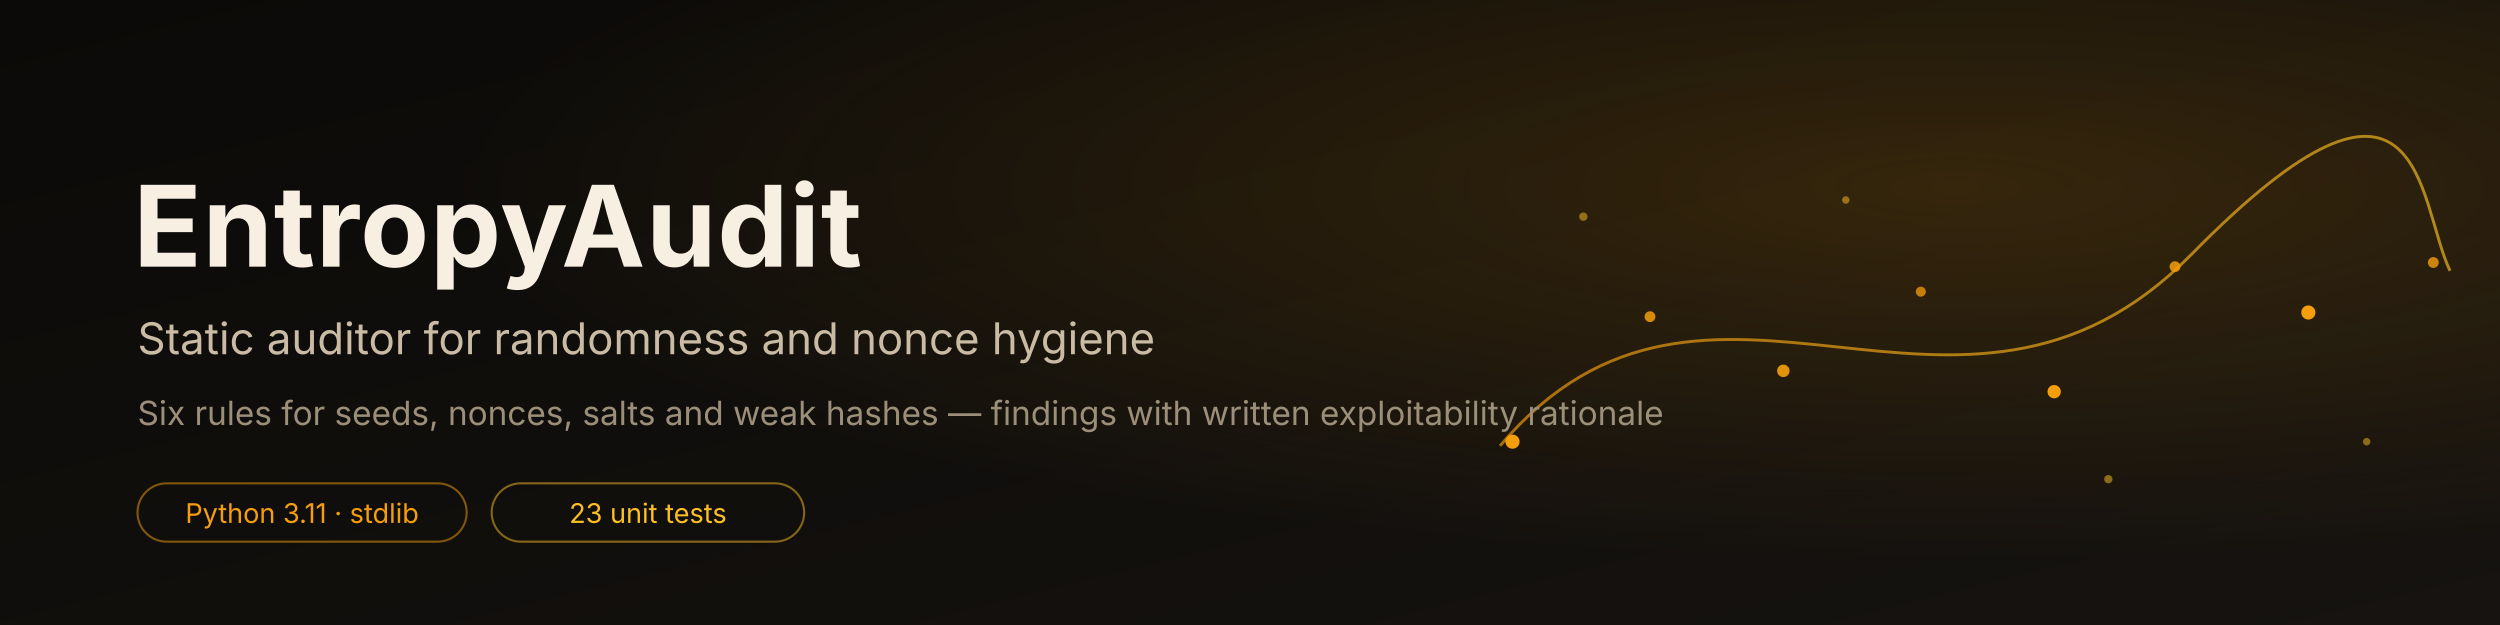
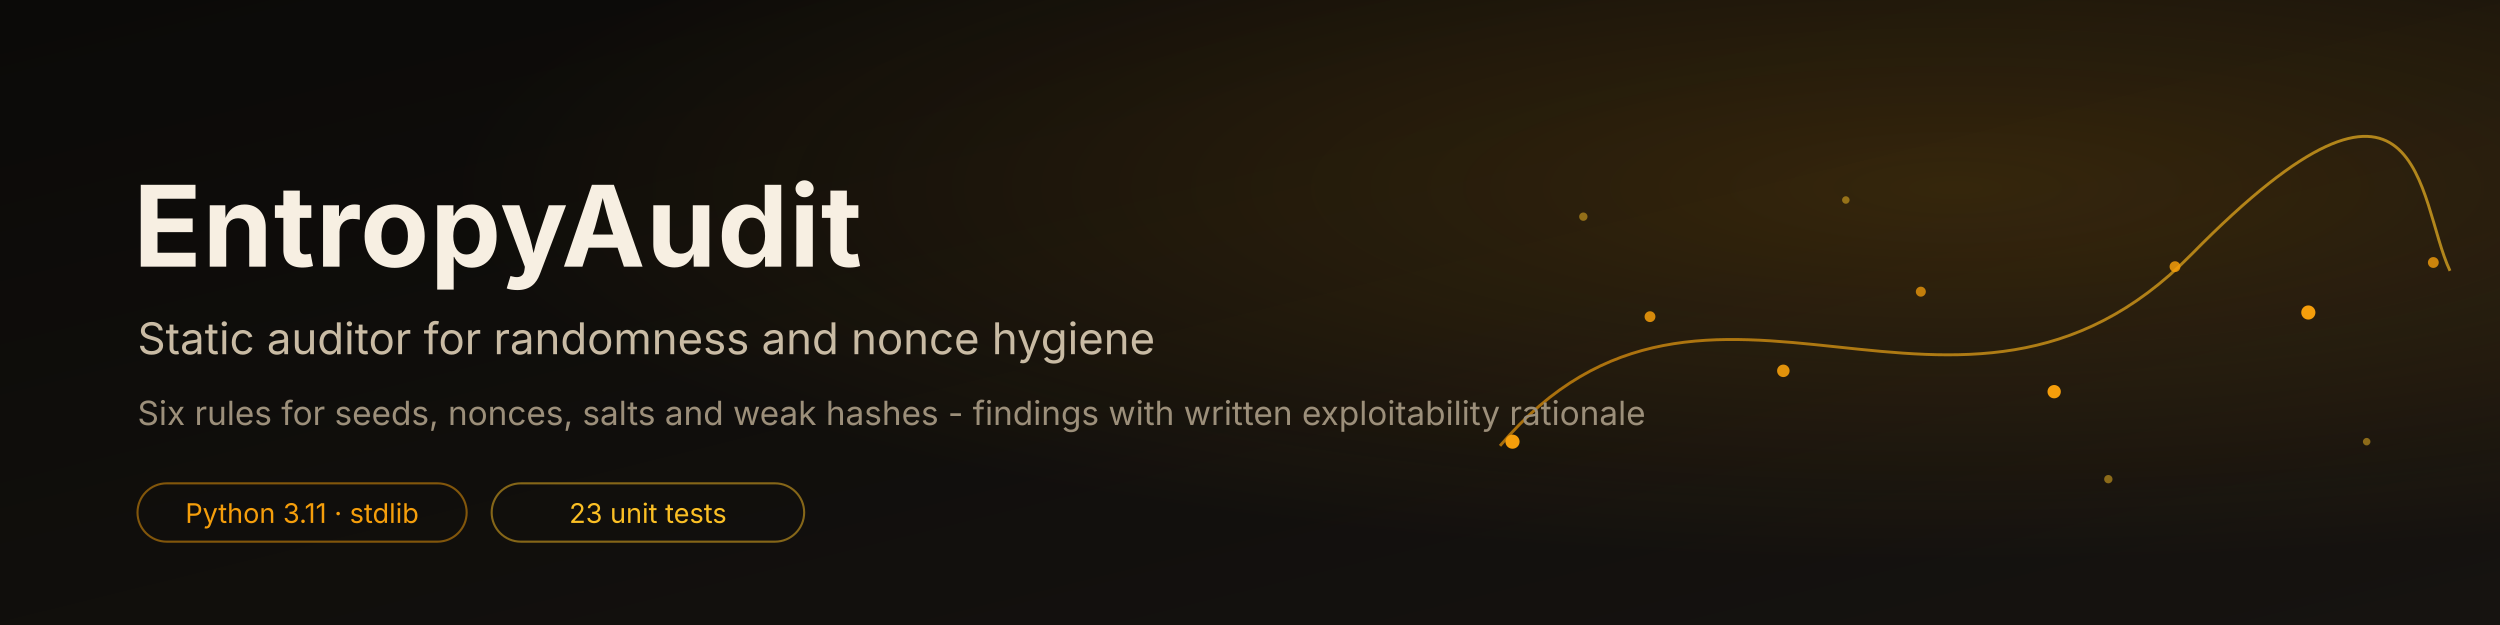
- <svg xmlns="http://www.w3.org/2000/svg" width="1200" height="300" viewBox="0 0 1200 300" role="img" aria-label="EntropyAudit — static auditor for randomness and nonce hygiene in Python source">
+ <svg xmlns="http://www.w3.org/2000/svg" width="1200" height="300" viewBox="0 0 1200 300" role="img" aria-label="EntropyAudit - static auditor for randomness and nonce hygiene in Python source">
  <defs>
    <linearGradient id="ebg" x1="0" y1="0" x2="1" y2="1">
      <stop offset="0" stop-color="#0B0A08" />
      <stop offset="1" stop-color="#161310" />
    </linearGradient>
    <linearGradient id="eline" x1="0" y1="0" x2="1" y2="0">
      <stop offset="0" stop-color="#F59E0B" />
      <stop offset="1" stop-color="#FBBF24" />
    </linearGradient>
    <radialGradient id="eglow" cx="0.78" cy="0.3" r="0.6">
      <stop offset="0" stop-color="#F59E0B" stop-opacity="0.16" />
      <stop offset="1" stop-color="#F59E0B" stop-opacity="0" />
    </radialGradient>
  </defs>
  <rect width="1200" height="300" fill="url(#ebg)" />
  <rect width="1200" height="300" fill="url(#eglow)" />
  <g stroke="url(#eline)" stroke-width="1.4" fill="none" opacity="0.65">
    <path d="M720 214 C 820 96, 940 236, 1052 122 S 1160 96, 1176 130" />
  </g>
  <g fill="#F59E0B">
    <circle cx="726" cy="212" r="3.4" />
    <circle cx="792" cy="152" r="2.6" opacity="0.85" />
    <circle cx="856" cy="178" r="3.0" opacity="0.9" />
    <circle cx="922" cy="140" r="2.4" opacity="0.75" />
    <circle cx="986" cy="188" r="3.2" />
    <circle cx="1044" cy="128" r="2.6" opacity="0.85" />
    <circle cx="1108" cy="150" r="3.4" />
    <circle cx="1168" cy="126" r="2.6" opacity="0.8" />
  </g>
  <g fill="#FBBF24" opacity="0.5">
    <circle cx="760" cy="104" r="2" />
    <circle cx="886" cy="96" r="1.8" />
    <circle cx="1012" cy="230" r="2" />
    <circle cx="1136" cy="212" r="1.8" />
  </g>
  <g font-family="Segoe UI, Inter, Helvetica, Arial, sans-serif">
    <text x="64" y="128" font-size="54" font-weight="700" fill="#F7EFE2" letter-spacing="0.5">EntropyAudit</text>
    <text x="66" y="170" font-size="21" fill="#C9BBA4">Static auditor for randomness and nonce hygiene</text>
-     <text x="66" y="204" font-size="16" fill="#9C8F7A">Six rules for seeds, nonces, salts and weak hashes — findings with written exploitability rationale</text>
+     <text x="66" y="204" font-size="16" fill="#9C8F7A">Six rules for seeds, nonces, salts and weak hashes - findings with written exploitability rationale</text>
    <g transform="translate(66,232)">
      <rect width="158" height="28" rx="14" fill="none" stroke="#F59E0B" stroke-opacity="0.5" />
      <text x="79" y="19" font-size="13" fill="#F59E0B" text-anchor="middle">Python 3.11 · stdlib</text>
    </g>
    <g transform="translate(236,232)">
      <rect width="150" height="28" rx="14" fill="none" stroke="#FBBF24" stroke-opacity="0.5" />
      <text x="75" y="19" font-size="13" fill="#FBBF24" text-anchor="middle">23 unit tests</text>
    </g>
  </g>
</svg>
